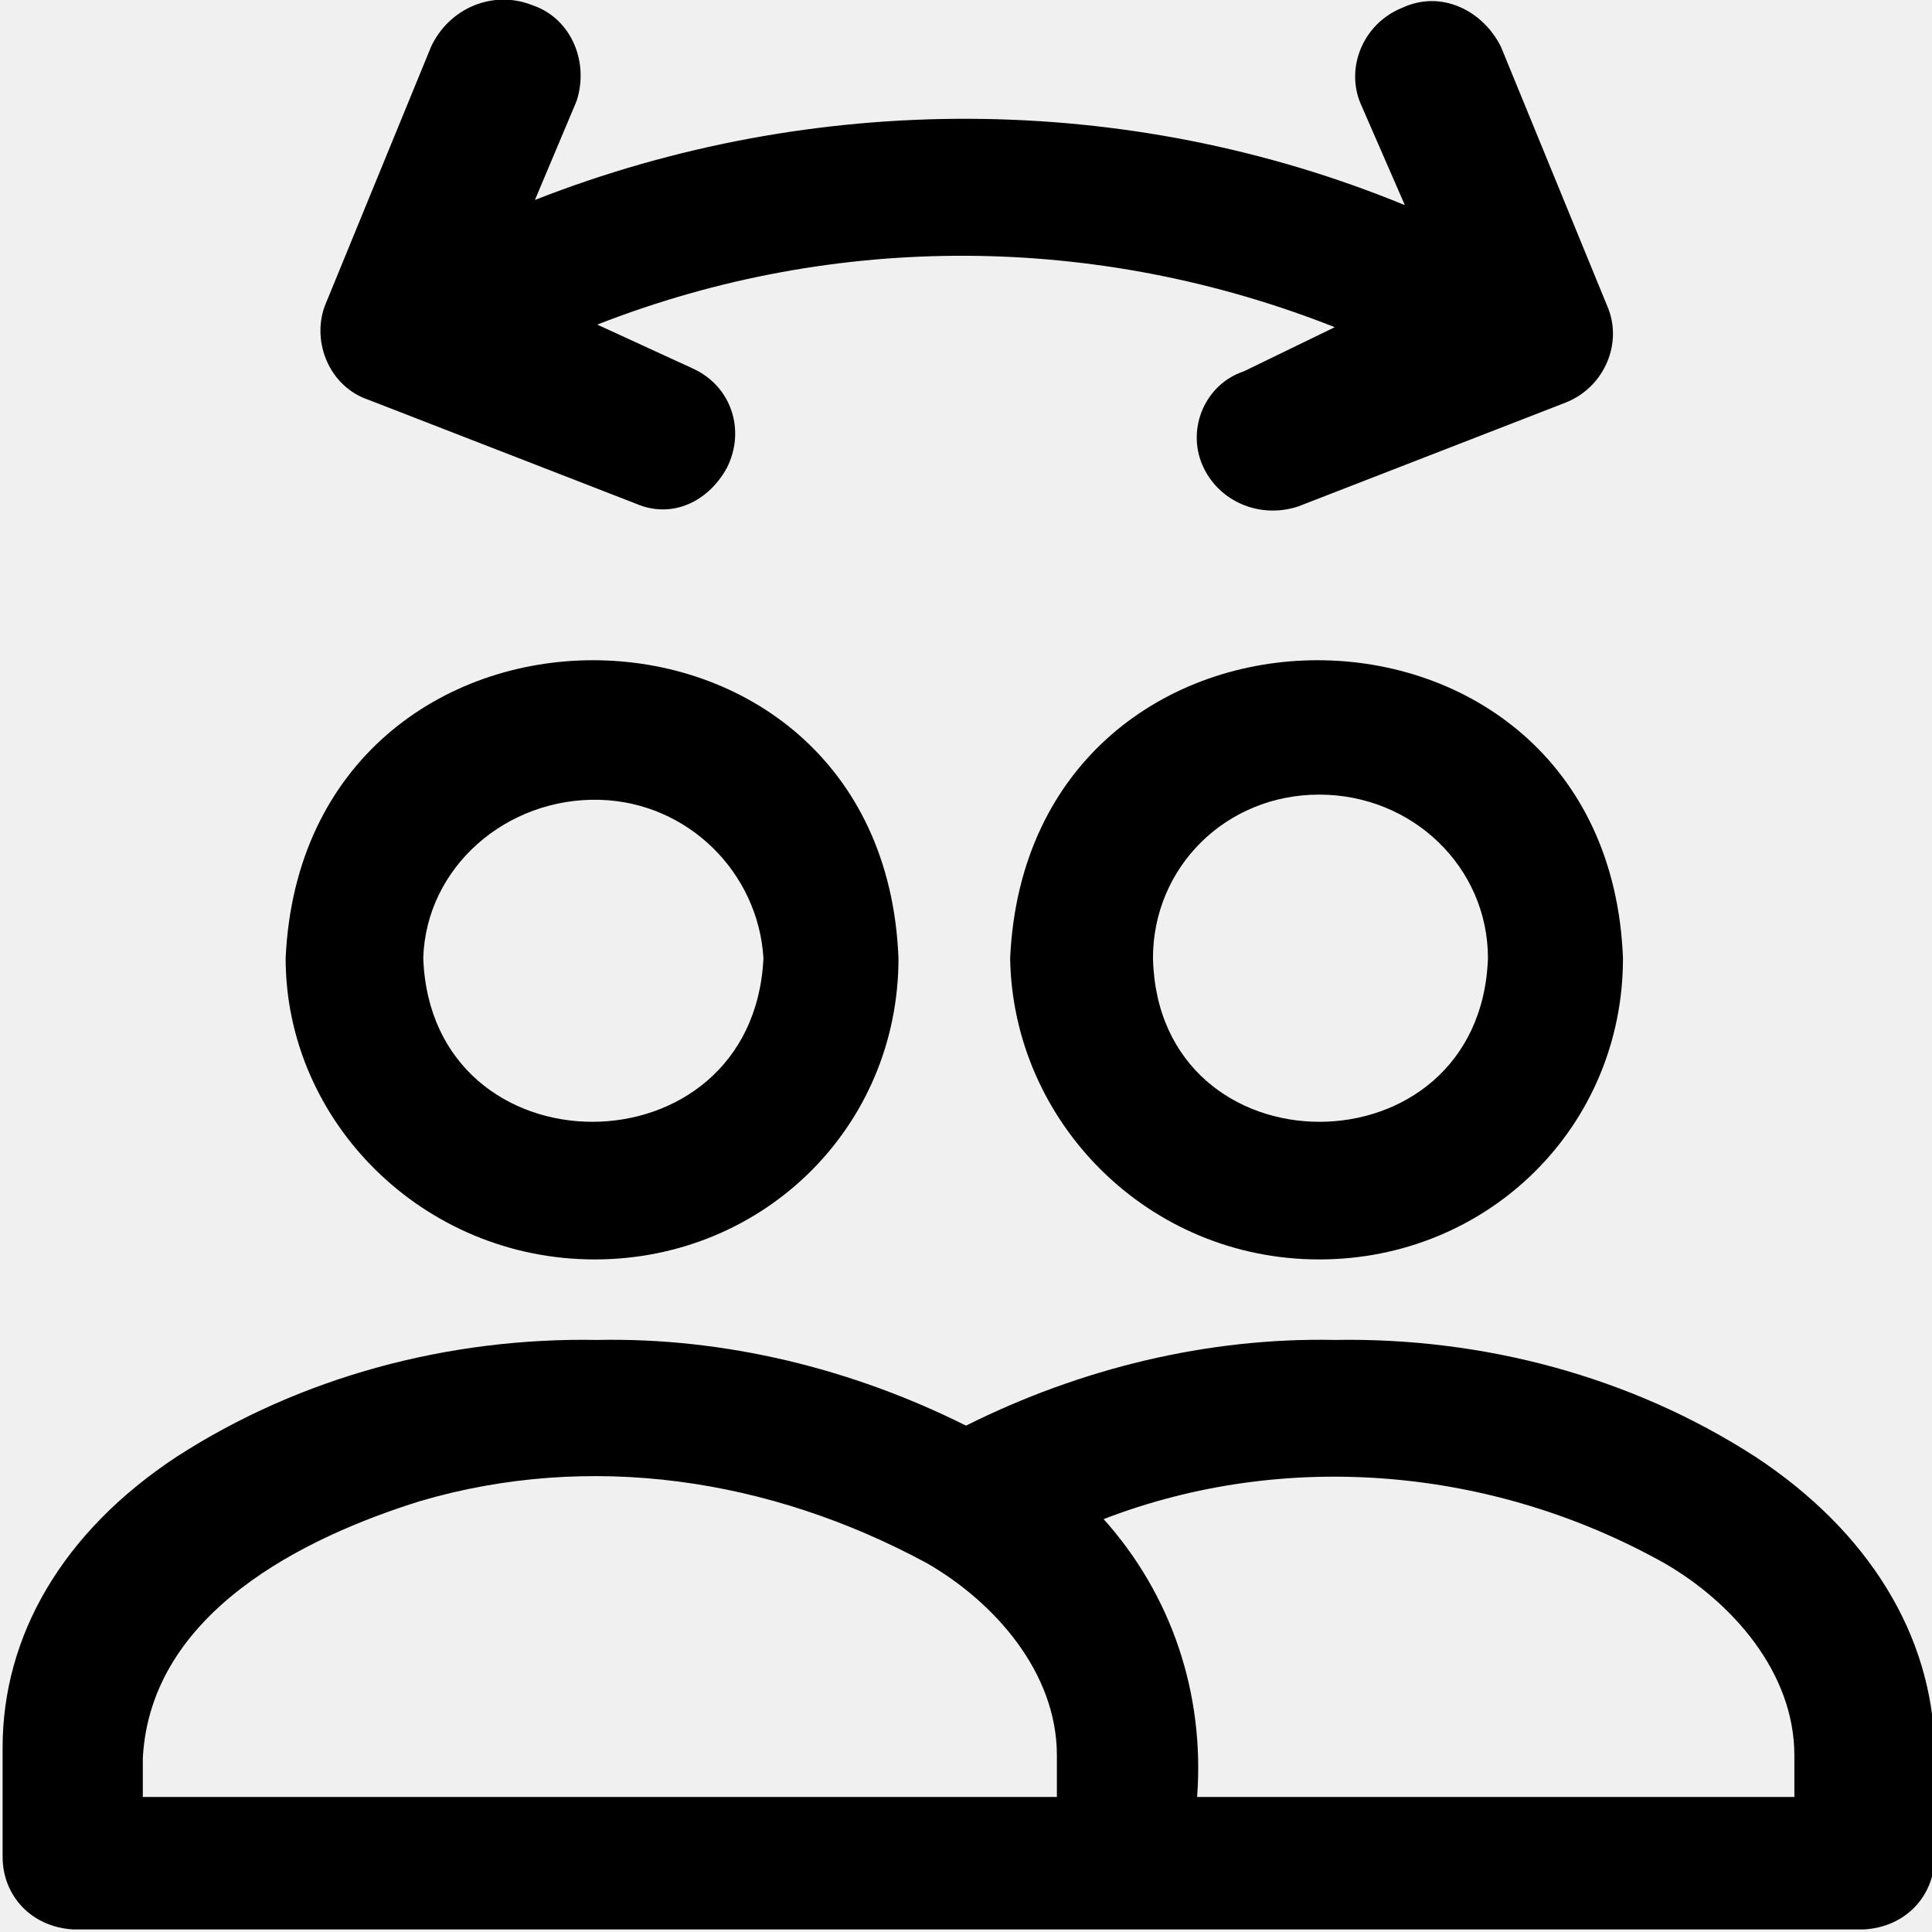
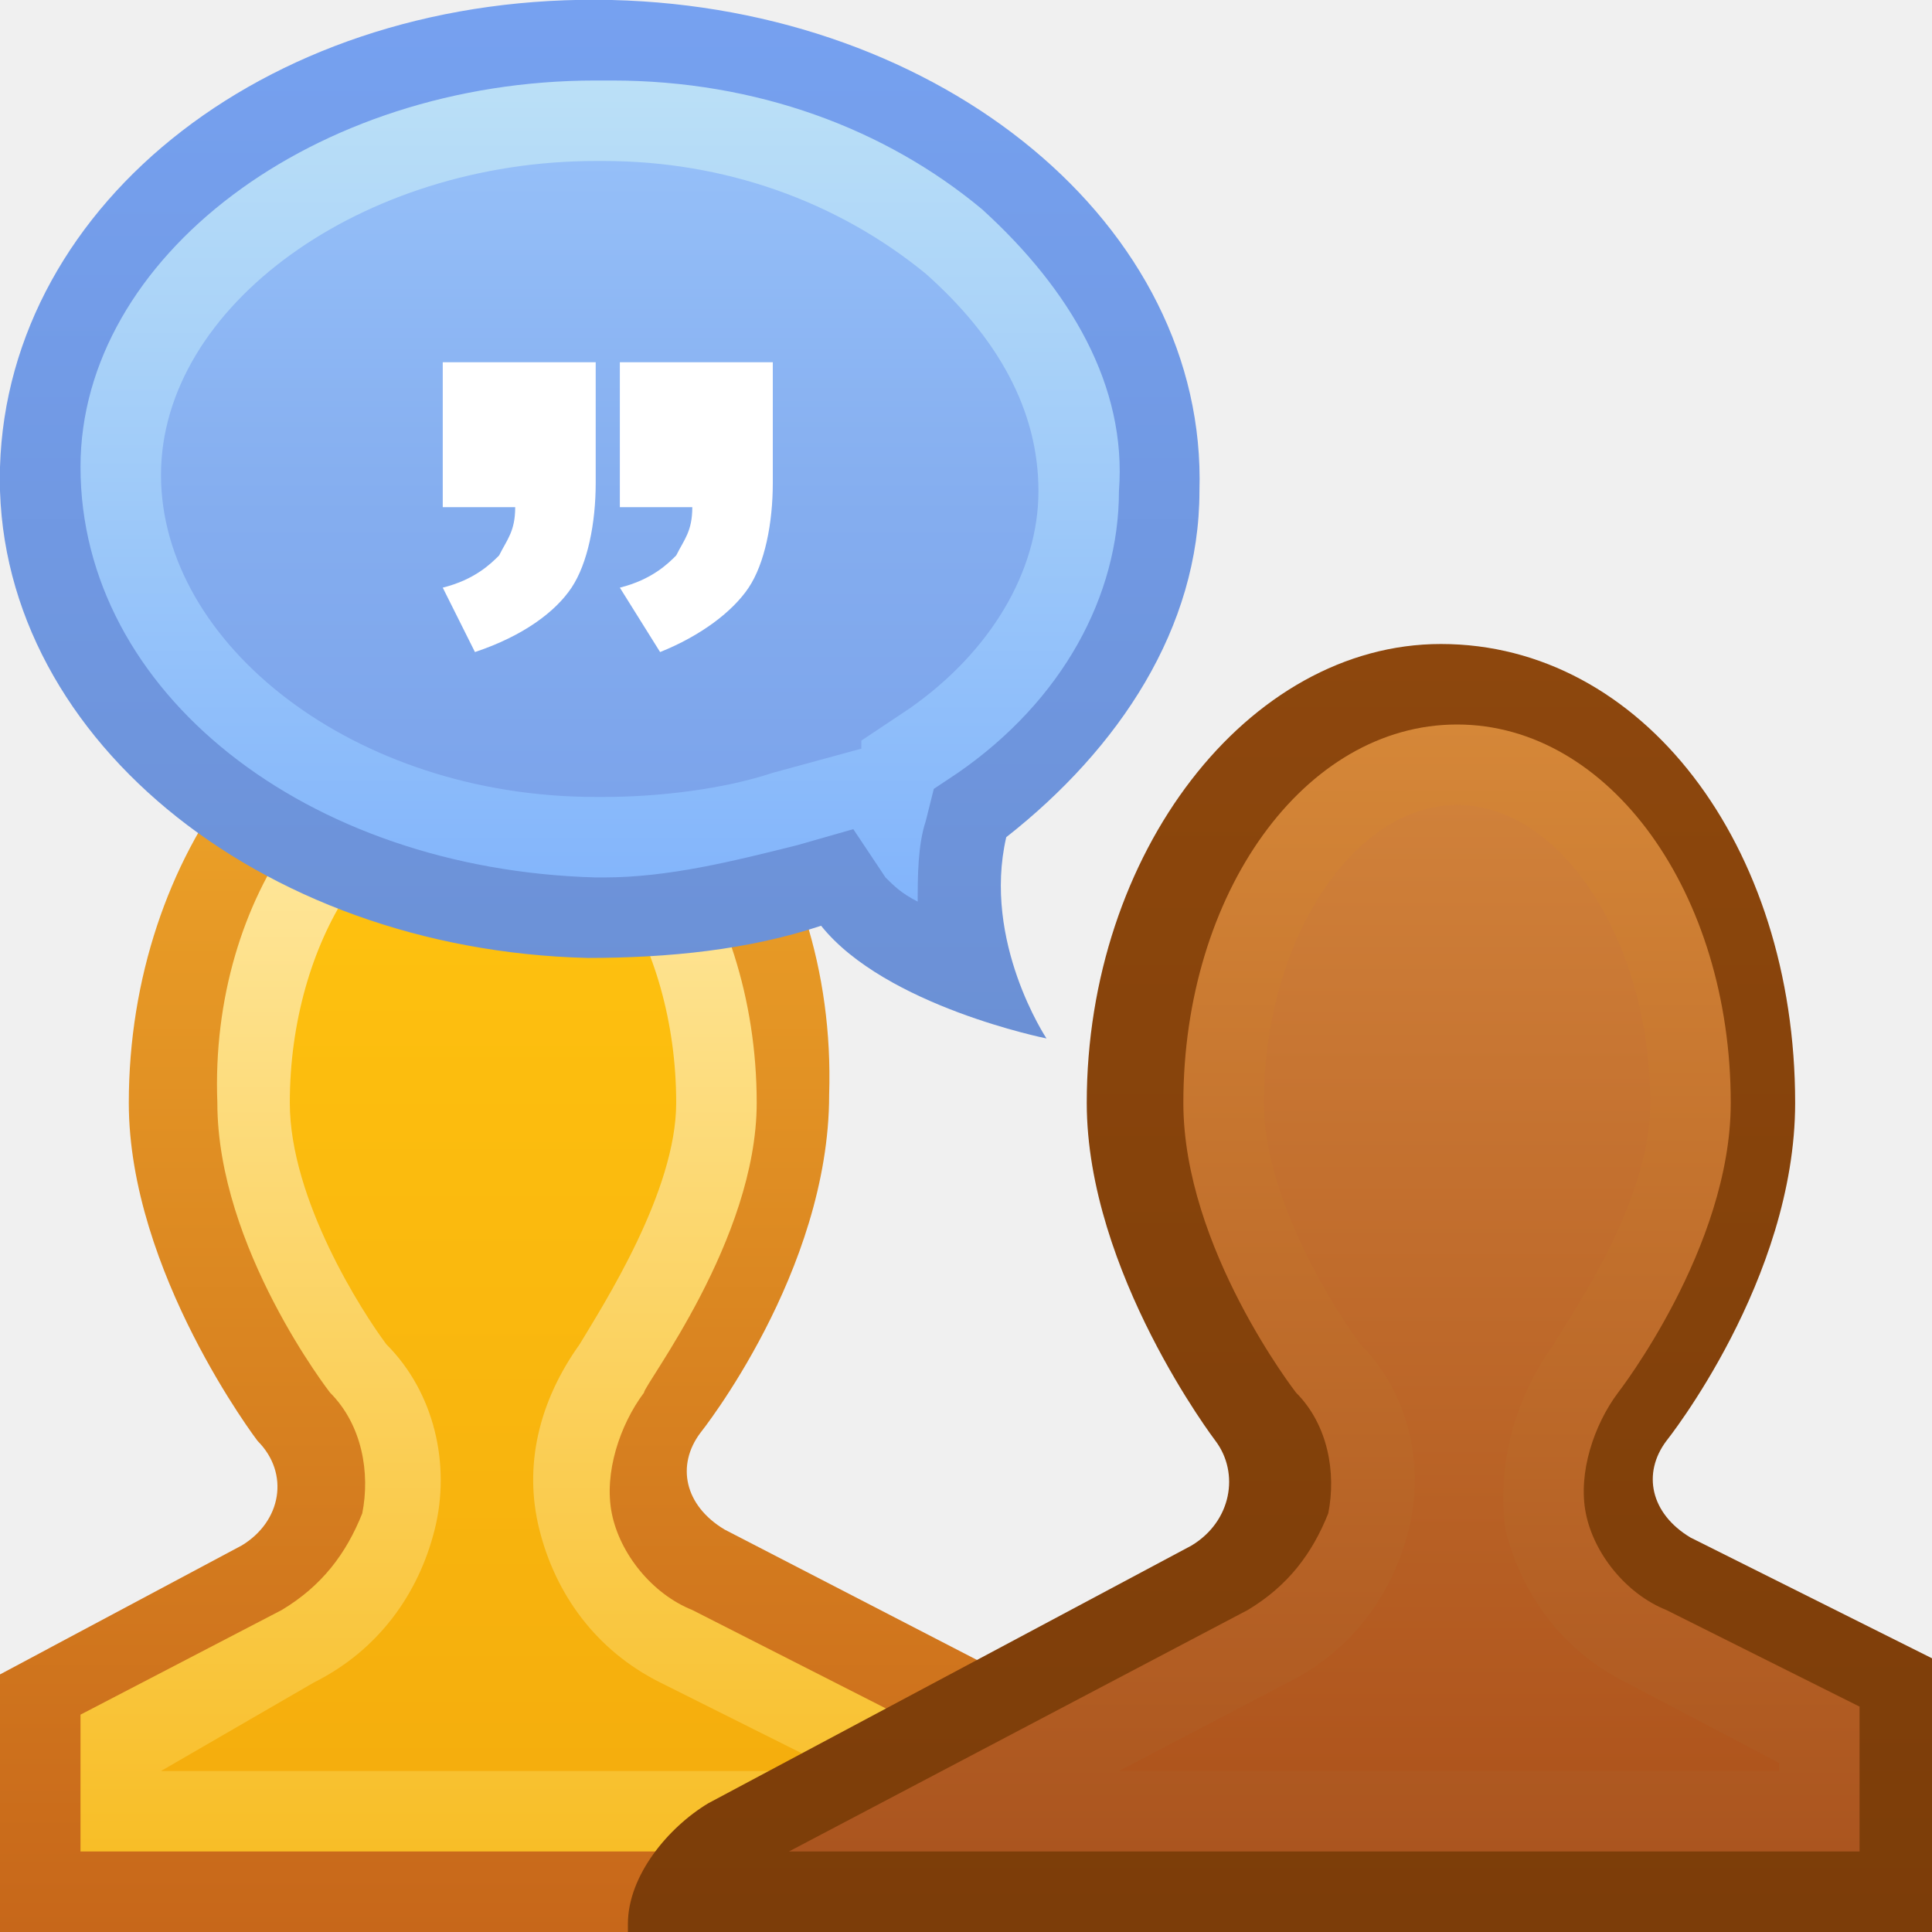
- <svg xmlns="http://www.w3.org/2000/svg" width="74.4px" height="74.4px" version="1.1" id="Layer_1" x="0px" y="0px" viewBox="0 0 74.4 74.4" style="enable-background:new 0 0 74.4 74.4;" xml:space="preserve" preserveAspectRatio="xMinYMid meet">
-   <g id="Group_12483_1_">
-     <path d="M67.6,56.1c-4.8-3.1-10.5-4.6-16.2-4.5c-4.9-0.1-9.8,1.1-14.2,3.3c-4.4-2.2-9.3-3.4-14.2-3.3c-5.7-0.1-11.4,1.4-16.2,4.5   C2.4,59,0.1,63,0.1,67.3v4.2c0,1.5,1.1,2.7,2.7,2.8h69c1.6-0.1,2.7-1.3,2.7-2.8v-4.2C74.4,63,72,59,67.6,56.1z M40.7,69.2H5.5v-1.5   c0.3-5.6,6.2-8.5,10.7-9.9c6.5-1.9,13.4-0.9,19.5,2.4c2.6,1.5,5,4.2,5,7.4V69.2z M69.1,69.2h-23c0.3-4-1-7.8-3.6-10.7   c7-2.7,15-2,21.6,1.7c2.6,1.5,5,4.2,5,7.4V69.2L69.1,69.2z" />
-     <path d="M22.9,48.5c6.5,0,11.7-5.1,11.7-11.6C34,21.6,11.7,21.6,11,36.9C11,43.2,16.3,48.5,22.9,48.5L22.9,48.5z M16.3,36.9   c0.1-3.5,3.2-6.2,6.8-6.1c3.4,0.1,6.1,2.8,6.3,6.1C29,45.3,16.6,45.3,16.3,36.9L16.3,36.9z" />
-     <path d="M50.8,48.5c6.5,0,11.7-5.1,11.7-11.6c-0.6-15.3-22.9-15.3-23.6,0C39,43.2,44.2,48.5,50.8,48.5L50.8,48.5z M50.8,30.6   c3.6,0,6.5,2.8,6.5,6.3c-0.3,8.4-12.7,8.4-12.9,0C44.4,33.4,47.2,30.6,50.8,30.6L50.8,30.6z" />
-     <path id="Path_565_1_" d="M20.5,0.2c1.5,0.5,2.2,2.2,1.7,3.7l-1.6,3.8c10.7-4.2,22.8-4.2,33.5,0.2L52.4,4   c-0.6-1.4,0.1-3.1,1.6-3.7c1.5-0.7,3.1,0.1,3.8,1.5l4.1,10c0.6,1.4-0.1,3.1-1.6,3.7l0,0l-10.3,4c-1.5,0.5-3.1-0.2-3.7-1.6   s0.1-3.1,1.6-3.6l3.5-1.7C42.3,9,32.2,8.9,23,12.5l3.7,1.7c1.5,0.7,2,2.4,1.3,3.8c-0.7,1.3-2.1,2-3.5,1.4l-10.3-4   c-1.5-0.5-2.2-2.2-1.7-3.6l0,0l4.1-10C17.3,0.3,19-0.4,20.5,0.2z" />
-   </g>
+ <svg xmlns="http://www.w3.org/2000/svg" width="24" height="24" viewBox="0 0 24 24" preserveAspectRatio="xMinYMid meet" overflow="visible">
+   <linearGradient id="a" gradientUnits="userSpaceOnUse" x1="8" y1="7.987" x2="8" y2="24.001">
+     <stop offset="0" stop-color="#F0A829" />
+     <stop offset="1" stop-color="#C7671A" />
+   </linearGradient>
+   <path d="M3 19.2l-3 1.6V24h16v-.4c0-.5-.5-1.2-1-1.5L9 19c-.5-.3-.6-.8-.3-1.2 0 0 1.6-2 1.6-4.2C10.4 10.5 8.4 8 6 8s-4.4 2.6-4.4 5.7c0 2.1 1.6 4.2 1.6 4.2.4.4.3 1-.2 1.3z" fill="url(#a)" />
+   <linearGradient id="b" gradientUnits="userSpaceOnUse" x1="7.721" y1="8.987" x2="7.721" y2="23.001">
+     <stop offset="0" stop-color="#FFEBA8" />
+     <stop offset="1" stop-color="#F8BE27" />
+   </linearGradient>
+   <path d="M1 23v-1.7L3.5 20c.5-.3.8-.7 1-1.2.1-.5 0-1.1-.4-1.5 0 0-1.4-1.8-1.4-3.6C2.6 11.1 4.2 9 6 9s3.4 2.1 3.4 4.7c0 1.7-1.4 3.5-1.4 3.6-.3.4-.5 1-.4 1.5.1.5.5 1 1 1.2l5.9 3H1z" fill="url(#b)" />
+   <linearGradient id="c" gradientUnits="userSpaceOnUse" x1="6.134" y1="9.987" x2="6.134" y2="22.001">
+     <stop offset="0" stop-color="#FFC30F" />
+     <stop offset="1" stop-color="#F5AE0D" />
+   </linearGradient>
+   <path d="M2 22l1.9-1.1c.8-.4 1.3-1.1 1.5-1.9.2-.8 0-1.7-.6-2.3-.3-.4-1.2-1.8-1.2-3 0-2 1.1-3.7 2.4-3.7s2.4 1.7 2.4 3.7c0 1.1-.9 2.5-1.2 3-.5.7-.7 1.5-.5 2.3.2.8.7 1.5 1.5 1.9l2.2 1.1H2z" fill="url(#c)" />
+   <linearGradient id="d" gradientUnits="userSpaceOnUse" x1="16" y1="7.987" x2="16" y2="24.001">
+     <stop offset="0" stop-color="#8D470D" />
+     <stop offset="1" stop-color="#7C3D09" />
+   </linearGradient>
+   <path d="M24 24v-3.4l-3-1.5c-.5-.3-.6-.8-.3-1.2 0 0 1.6-2 1.6-4.2 0-3.2-1.9-5.7-4.4-5.7-2.4 0-4.4 2.6-4.4 5.7 0 2.1 1.6 4.2 1.6 4.2.3.4.2 1-.3 1.3l-6 3.2c-.5.3-1 .9-1 1.5v.1H24z" fill="url(#d)" />
+   <linearGradient id="e" gradientUnits="userSpaceOnUse" x1="16.412" y1="8.987" x2="16.412" y2="23.001">
+     <stop offset="0" stop-color="#D58738" />
+     <stop offset="1" stop-color="#AB551F" />
+   </linearGradient>
+   <path d="M9.8 23l5.7-3c.5-.3.8-.7 1-1.2.1-.5 0-1.1-.4-1.5 0 0-1.4-1.8-1.4-3.6 0-2.6 1.5-4.7 3.4-4.7s3.4 2.1 3.4 4.7c0 1.8-1.4 3.6-1.4 3.6-.3.4-.5 1-.4 1.5s.5 1 1 1.2l2.4 1.2V23H9.8z" fill="url(#e)" />
+   <linearGradient id="f" gradientUnits="userSpaceOnUse" x1="17.942" y1="9.987" x2="17.942" y2="22.001">
+     <stop offset="0" stop-color="#D0813A" />
+     <stop offset="1" stop-color="#AF551D" />
+   </linearGradient>
+   <path d="M13.9 22l2.1-1.1c.8-.4 1.3-1.1 1.5-1.9.2-.8 0-1.7-.6-2.3-.3-.4-1.2-1.8-1.2-3 0-2 1.1-3.7 2.4-3.7s2.4 1.7 2.4 3.7c0 1.2-.9 2.5-1.2 3-.5.7-.7 1.5-.6 2.3.2.8.7 1.5 1.5 1.9l1.9 1v.1h-8.2z" fill="url(#f)" />
+   <linearGradient id="g" gradientUnits="userSpaceOnUse" x1="7.451" x2="7.451" y2="12.904">
+     <stop offset="0" stop-color="#76A1F0" />
+     <stop offset="1" stop-color="#6B90D5" />
+   </linearGradient>
+   <path d="M12.5 10.4c1.4-1.1 2.4-2.6 2.4-4.3.1-3.3-3.2-6-7.3-6.1C3.4-.1.1 2.5 0 5.8c-.1 3.3 3.2 6 7.3 6.1 1 0 2-.1 2.9-.4.8 1 2.8 1.4 2.8 1.4s-.8-1.2-.5-2.5z" fill="url(#g)" />
+   <linearGradient id="h" gradientUnits="userSpaceOnUse" x1="7.451" y1="1" x2="7.451" y2="11.217">
+     <stop offset="0" stop-color="#BBE0F7" />
+     <stop offset="1" stop-color="#82B4FB" />
+   </linearGradient>
+   <path d="M11.4 11.2c-.2-.1-.3-.2-.4-.3l-.4-.6-.7.2c-.8.2-1.6.4-2.4.4h-.1C3.8 10.8 1 8.6 1 5.8 1 3.2 3.9 1 7.4 1h.2c1.8 0 3.4.6 4.6 1.6 1.1 1 1.8 2.2 1.7 3.5 0 1.3-.7 2.6-2 3.5l-.3.2-.1.4c-.1.3-.1.7-.1 1z" fill="url(#h)" />
+   <linearGradient id="i" gradientUnits="userSpaceOnUse" x1="7.451" y1="2" x2="7.451" y2="9.91">
+     <stop offset="0" stop-color="#95BFF8" />
+     <stop offset=".557" stop-color="#84ADEF" />
+     <stop offset="1" stop-color="#7CA4EB" />
+   </linearGradient>
+   <path d="M7.4 9.9C4.4 9.9 2 8 2 5.9S4.5 2 7.4 2h.1c1.5 0 2.9.5 4 1.4.9.8 1.4 1.7 1.4 2.7 0 1-.6 2-1.6 2.7l-.6.4v.1l-1.1.3c-.6.2-1.4.3-2.1.3h-.1z" fill="url(#i)" />
+   <path d="M5.5 4.5h1.9V6c0 .5-.1 1-.3 1.3-.2.3-.6.6-1.2.8l-.4-.8c.4-.1.6-.3.7-.4.1-.2.2-.3.2-.6h-.9V4.5zm2.2 0h1.9V6c0 .5-.1 1-.3 1.3-.2.3-.6.6-1.1.8l-.5-.8c.4-.1.6-.3.7-.4.1-.2.2-.3.2-.6h-.9V4.5z" fill="#FFF" />
</svg>
